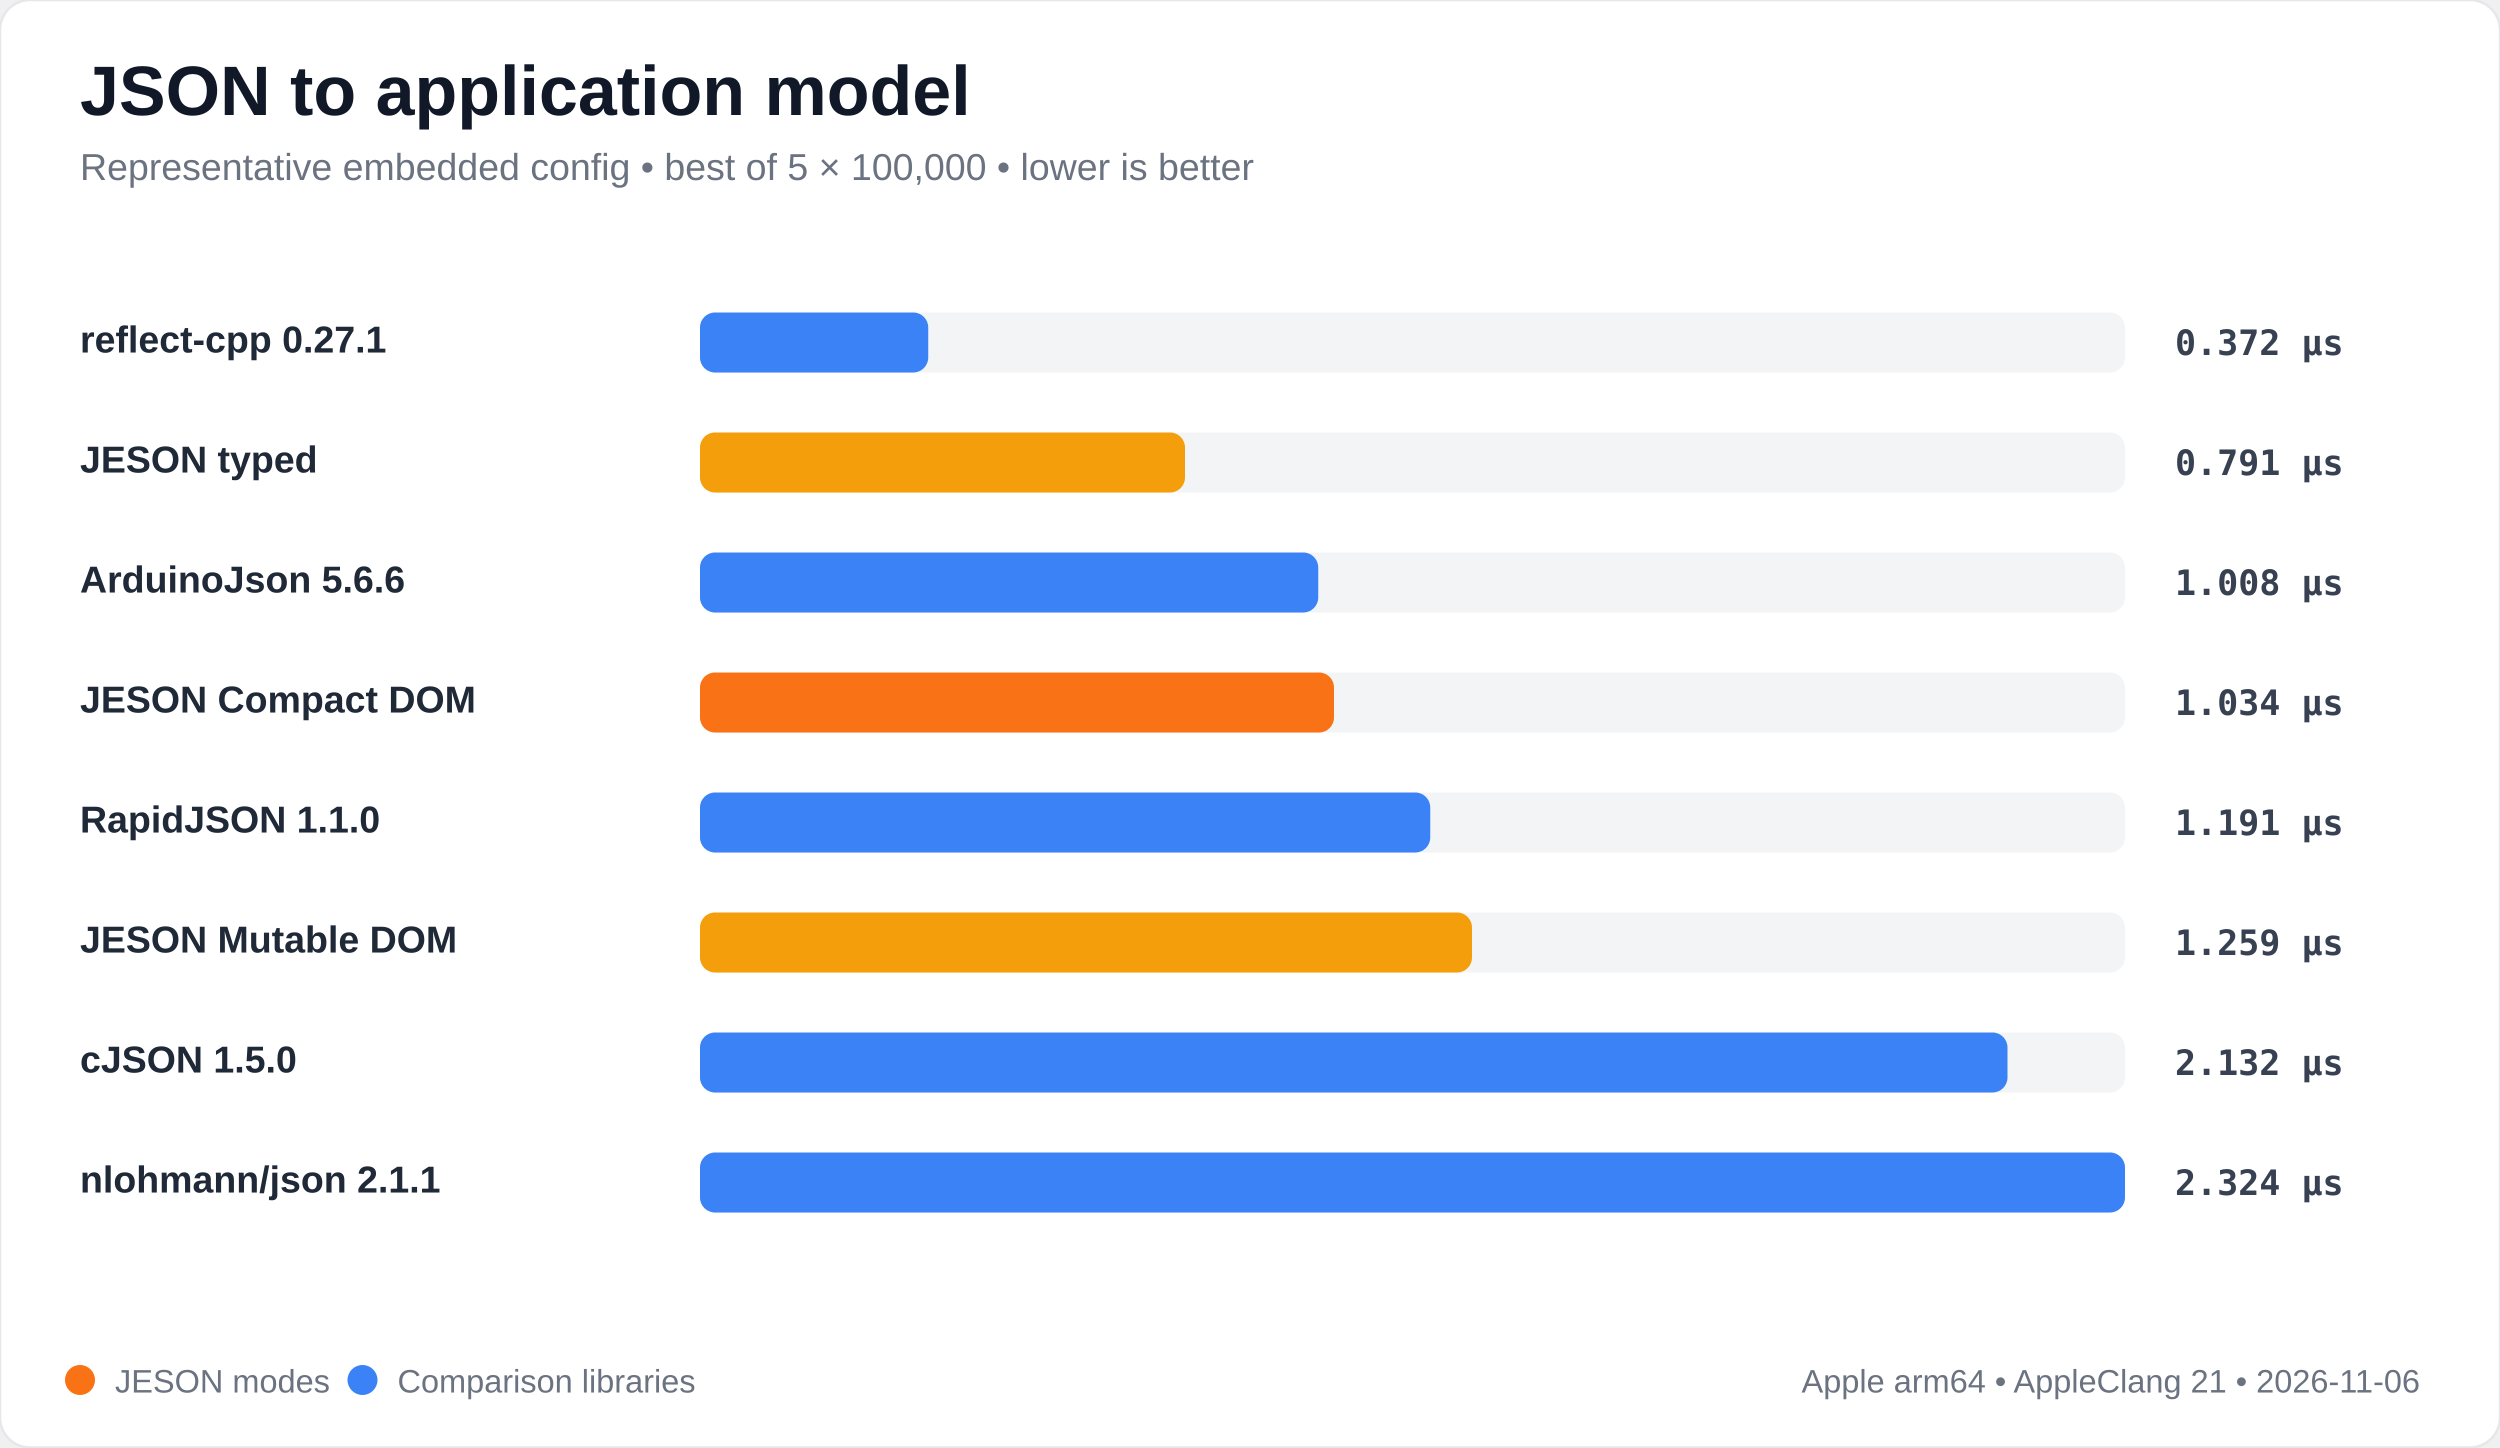
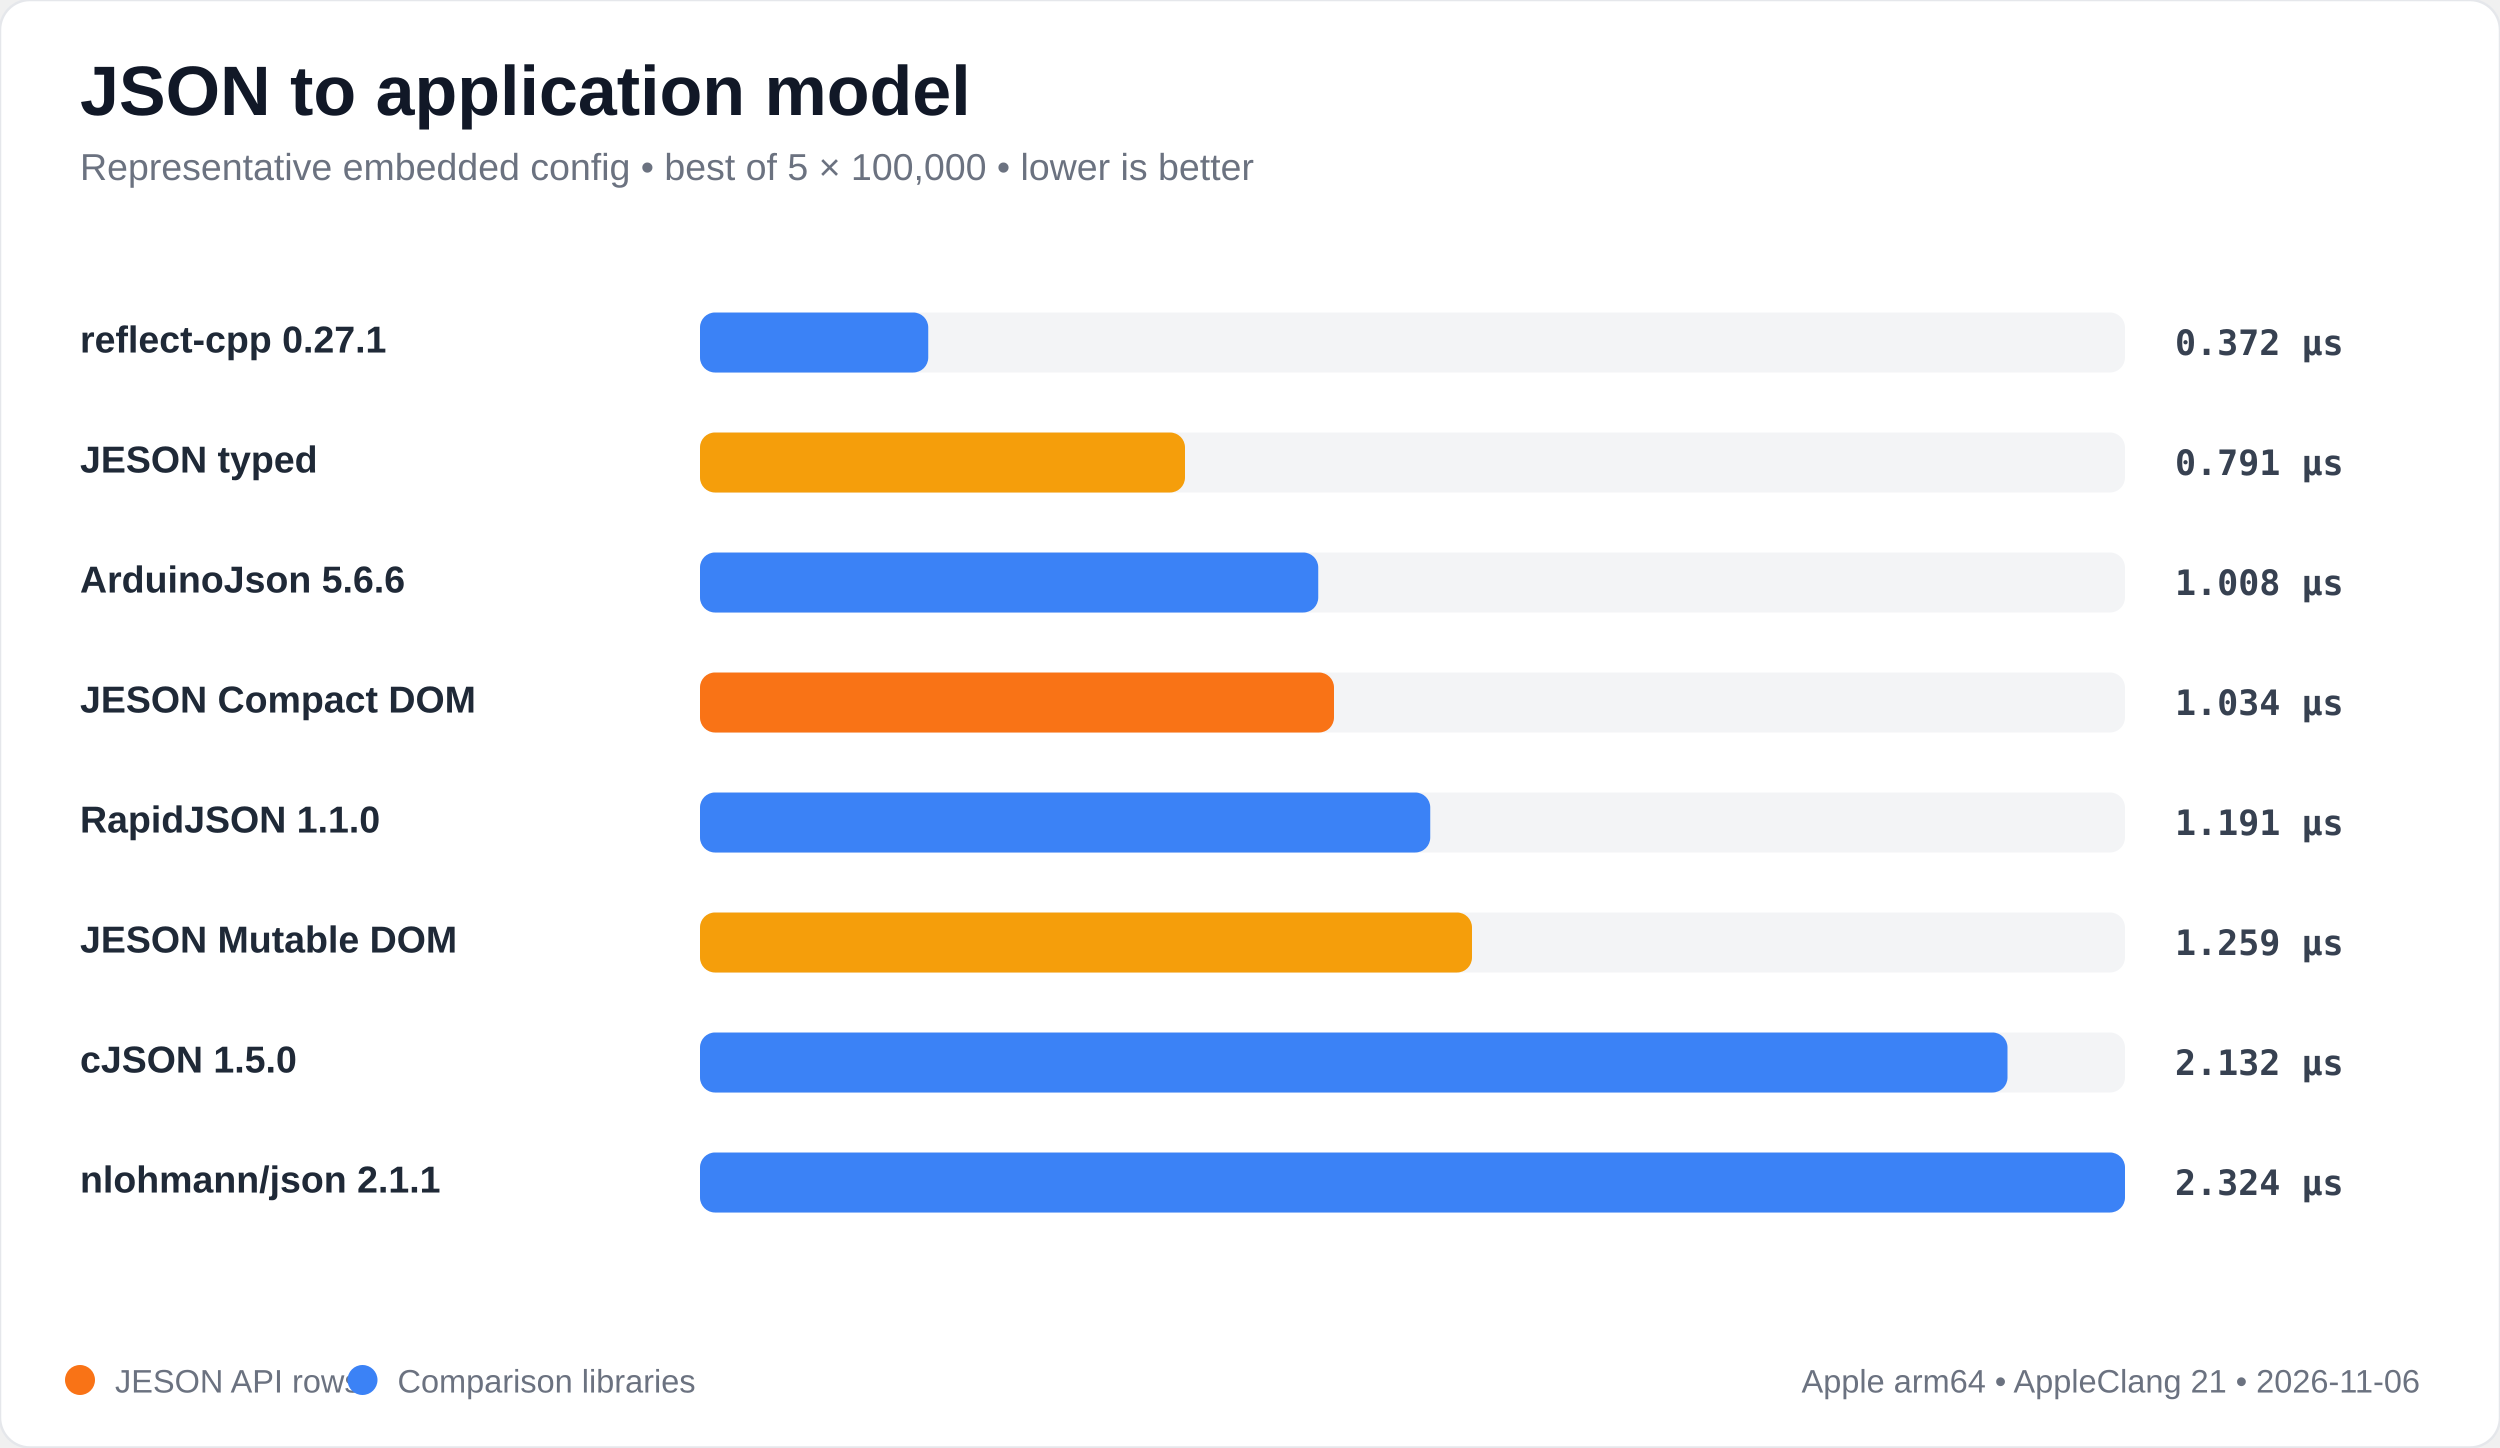
<svg xmlns="http://www.w3.org/2000/svg" viewBox="0 0 1000 579" role="img">
  <rect width="1000" height="579" rx="12" fill="#ffffff" stroke="#e5e7eb" />
  <text x="32" y="46" font-family="Arial, sans-serif" font-size="28" font-weight="700" fill="#111827">JSON to application model</text>
  <text x="32" y="72" font-family="Arial, sans-serif" font-size="15" fill="#6b7280">Representative embedded config • best of 5 × 100,000 • lower is better</text>
  <text x="32" y="141" font-family="Arial, sans-serif" font-size="15" font-weight="600" fill="#1f2937">reflect-cpp 0.27.1</text>
  <rect x="280" y="125" width="570" height="24" rx="6" fill="#f3f4f6" />
  <rect x="280" y="125" width="91.3" height="24" rx="6" fill="#3b82f6" />
  <text x="870" y="142" font-family="monospace" font-size="14" font-weight="600" fill="#374151">0.372 µs</text>
  <text x="32" y="189" font-family="Arial, sans-serif" font-size="15" font-weight="600" fill="#1f2937">JESON typed</text>
  <rect x="280" y="173" width="570" height="24" rx="6" fill="#f3f4f6" />
  <rect x="280" y="173" width="194.0" height="24" rx="6" fill="#f59e0b" />
  <text x="870" y="190" font-family="monospace" font-size="14" font-weight="600" fill="#374151">0.791 µs</text>
  <text x="32" y="237" font-family="Arial, sans-serif" font-size="15" font-weight="600" fill="#1f2937">ArduinoJson 5.6.6</text>
  <rect x="280" y="221" width="570" height="24" rx="6" fill="#f3f4f6" />
  <rect x="280" y="221" width="247.3" height="24" rx="6" fill="#3b82f6" />
  <text x="870" y="238" font-family="monospace" font-size="14" font-weight="600" fill="#374151">1.008 µs</text>
  <text x="32" y="285" font-family="Arial, sans-serif" font-size="15" font-weight="600" fill="#1f2937">JESON Compact DOM</text>
  <rect x="280" y="269" width="570" height="24" rx="6" fill="#f3f4f6" />
  <rect x="280" y="269" width="253.6" height="24" rx="6" fill="#f97316" />
  <text x="870" y="286" font-family="monospace" font-size="14" font-weight="600" fill="#374151">1.034 µs</text>
  <text x="32" y="333" font-family="Arial, sans-serif" font-size="15" font-weight="600" fill="#1f2937">RapidJSON 1.1.0</text>
  <rect x="280" y="317" width="570" height="24" rx="6" fill="#f3f4f6" />
  <rect x="280" y="317" width="292.1" height="24" rx="6" fill="#3b82f6" />
  <text x="870" y="334" font-family="monospace" font-size="14" font-weight="600" fill="#374151">1.191 µs</text>
  <text x="32" y="381" font-family="Arial, sans-serif" font-size="15" font-weight="600" fill="#1f2937">JESON Mutable DOM</text>
  <rect x="280" y="365" width="570" height="24" rx="6" fill="#f3f4f6" />
  <rect x="280" y="365" width="308.8" height="24" rx="6" fill="#f59e0b" />
  <text x="870" y="382" font-family="monospace" font-size="14" font-weight="600" fill="#374151">1.259 µs</text>
  <text x="32" y="429" font-family="Arial, sans-serif" font-size="15" font-weight="600" fill="#1f2937">cJSON 1.5.0</text>
  <rect x="280" y="413" width="570" height="24" rx="6" fill="#f3f4f6" />
  <rect x="280" y="413" width="523.0" height="24" rx="6" fill="#3b82f6" />
  <text x="870" y="430" font-family="monospace" font-size="14" font-weight="600" fill="#374151">2.132 µs</text>
  <text x="32" y="477" font-family="Arial, sans-serif" font-size="15" font-weight="600" fill="#1f2937">nlohmann/json 2.1.1</text>
  <rect x="280" y="461" width="570" height="24" rx="6" fill="#f3f4f6" />
  <rect x="280" y="461" width="570.0" height="24" rx="6" fill="#3b82f6" />
  <text x="870" y="478" font-family="monospace" font-size="14" font-weight="600" fill="#374151">2.324 µs</text>
  <circle cx="32" cy="552" r="6" fill="#f97316" />
-   <text x="46" y="557" font-family="Arial, sans-serif" font-size="13" fill="#6b7280">JESON modes</text>
+   <text x="46" y="557" font-family="Arial, sans-serif" font-size="13" fill="#6b7280">JESON API rows</text>
  <circle cx="145" cy="552" r="6" fill="#3b82f6" />
  <text x="159" y="557" font-family="Arial, sans-serif" font-size="13" fill="#6b7280">Comparison libraries</text>
  <text x="968" y="557" text-anchor="end" font-family="Arial, sans-serif" font-size="13" fill="#6b7280">Apple arm64 • AppleClang 21 • 2026-11-06</text>
</svg>
